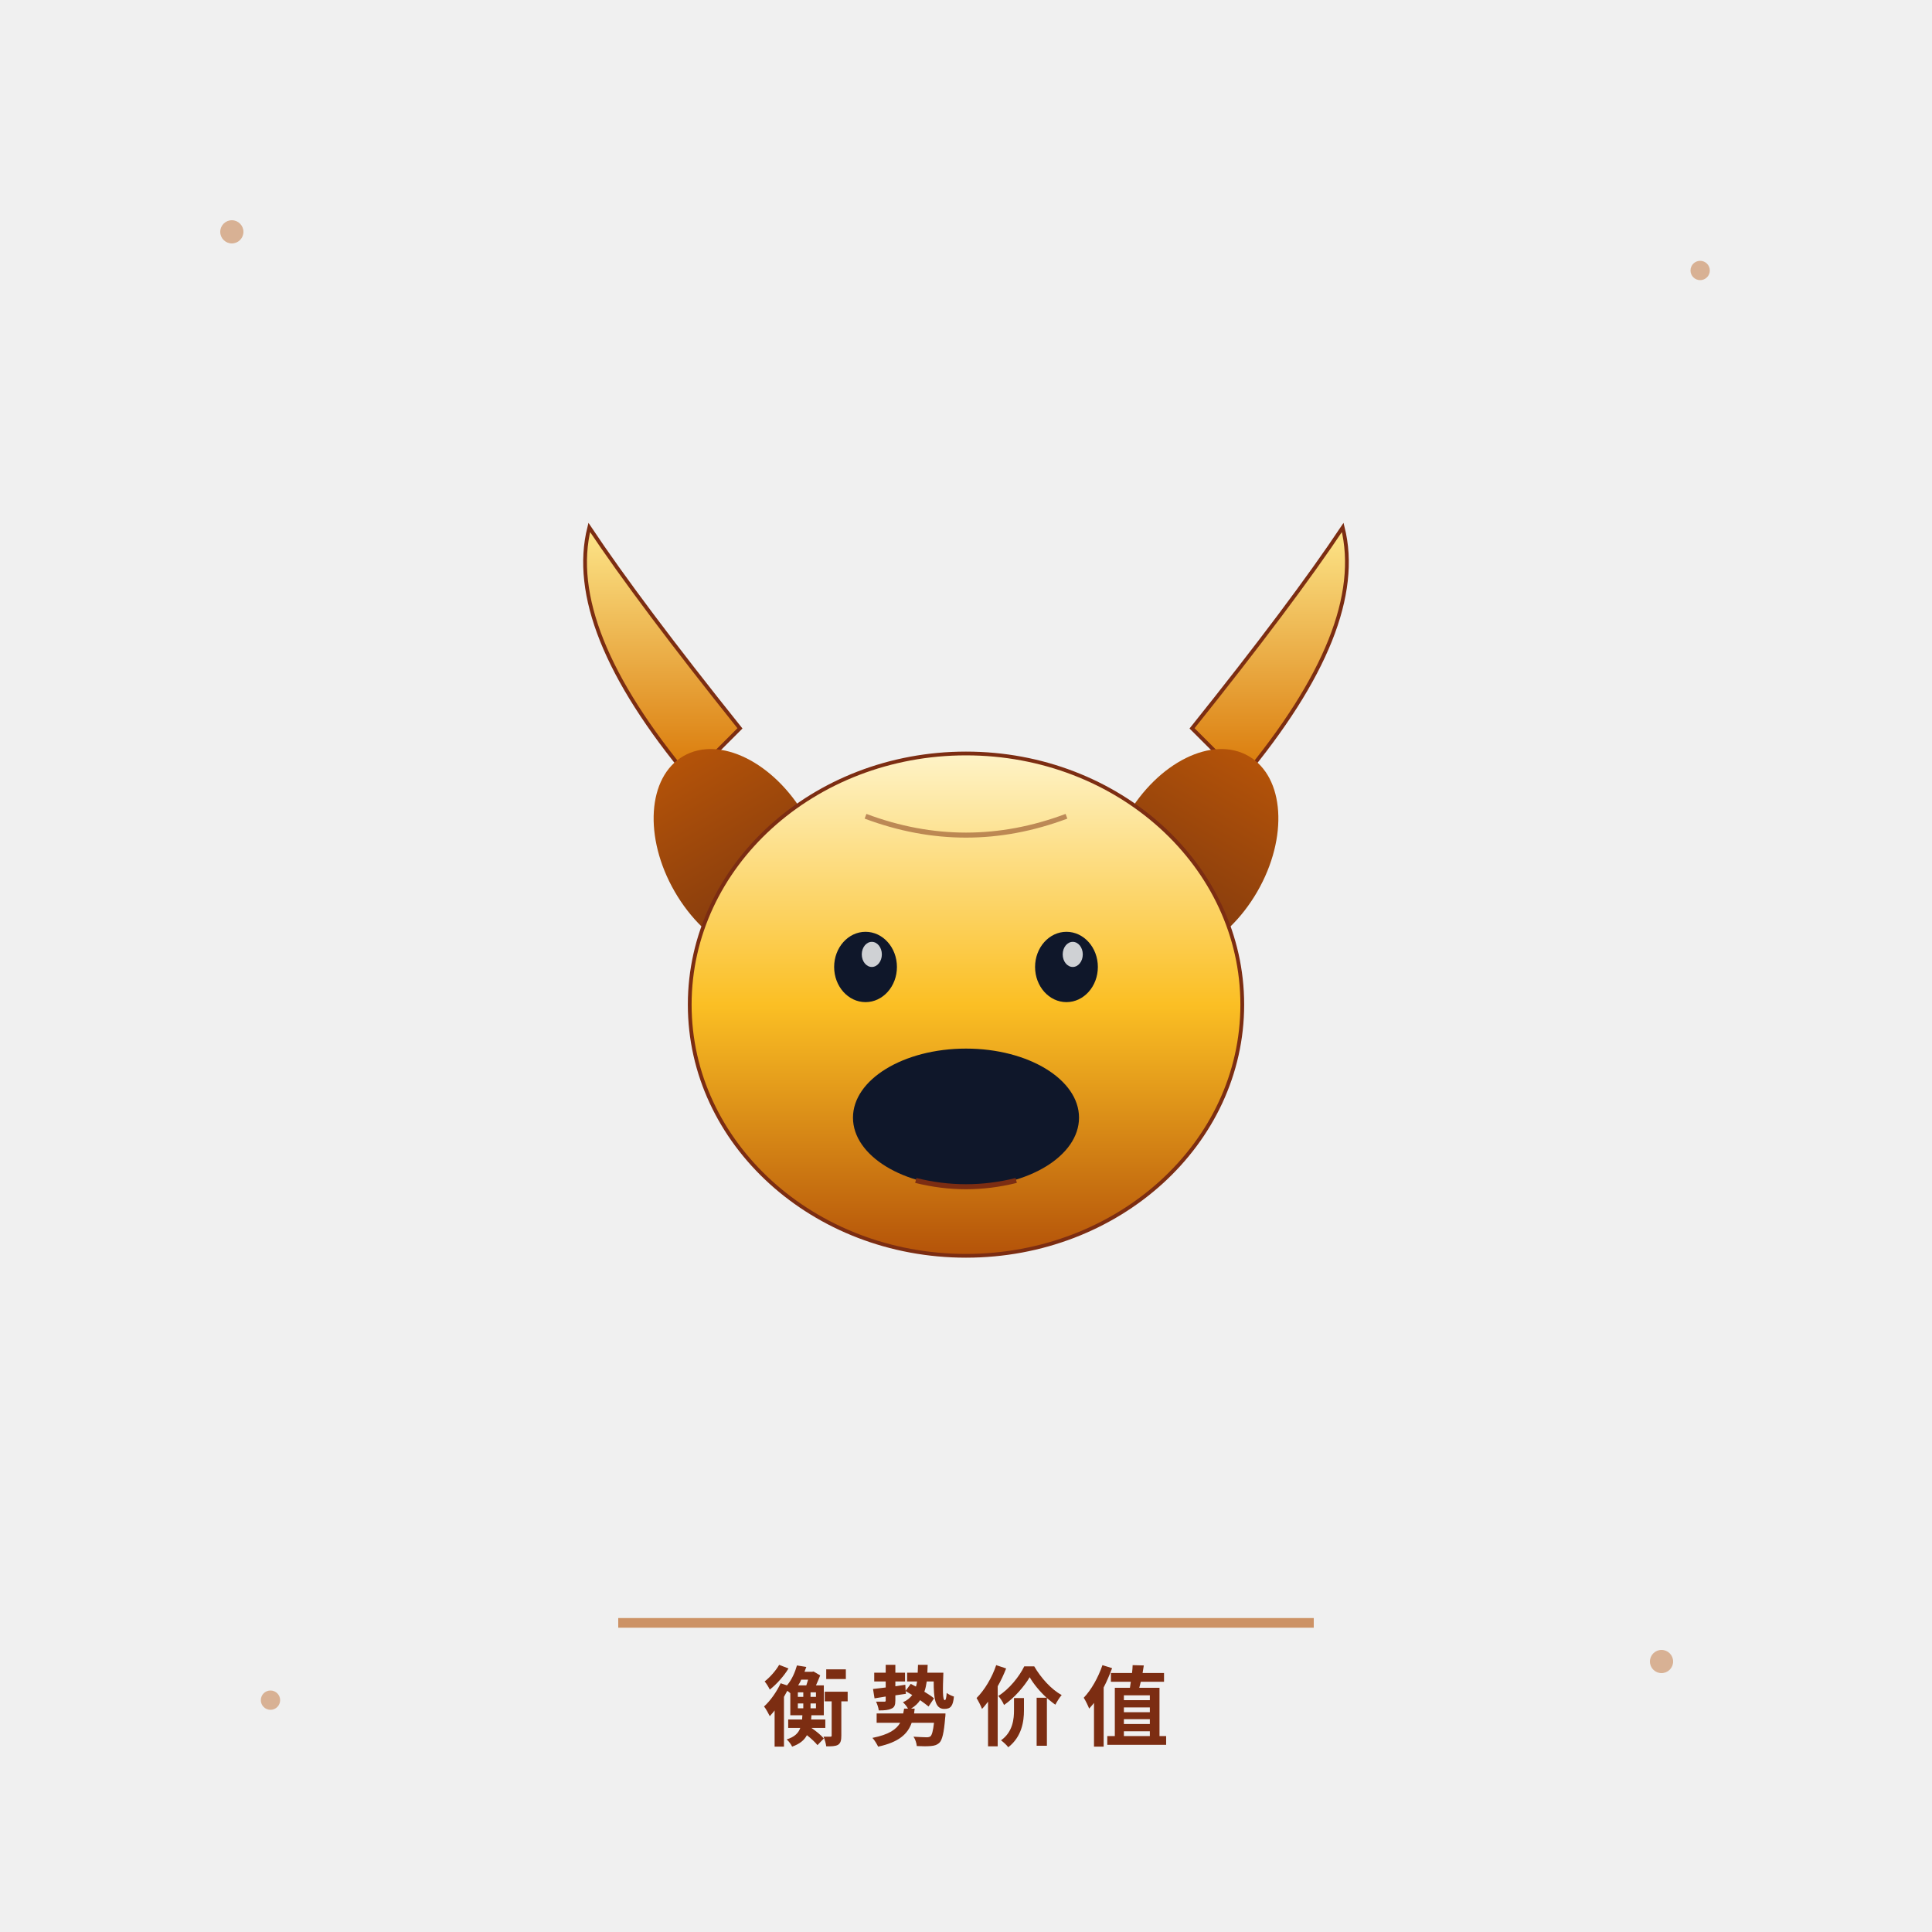
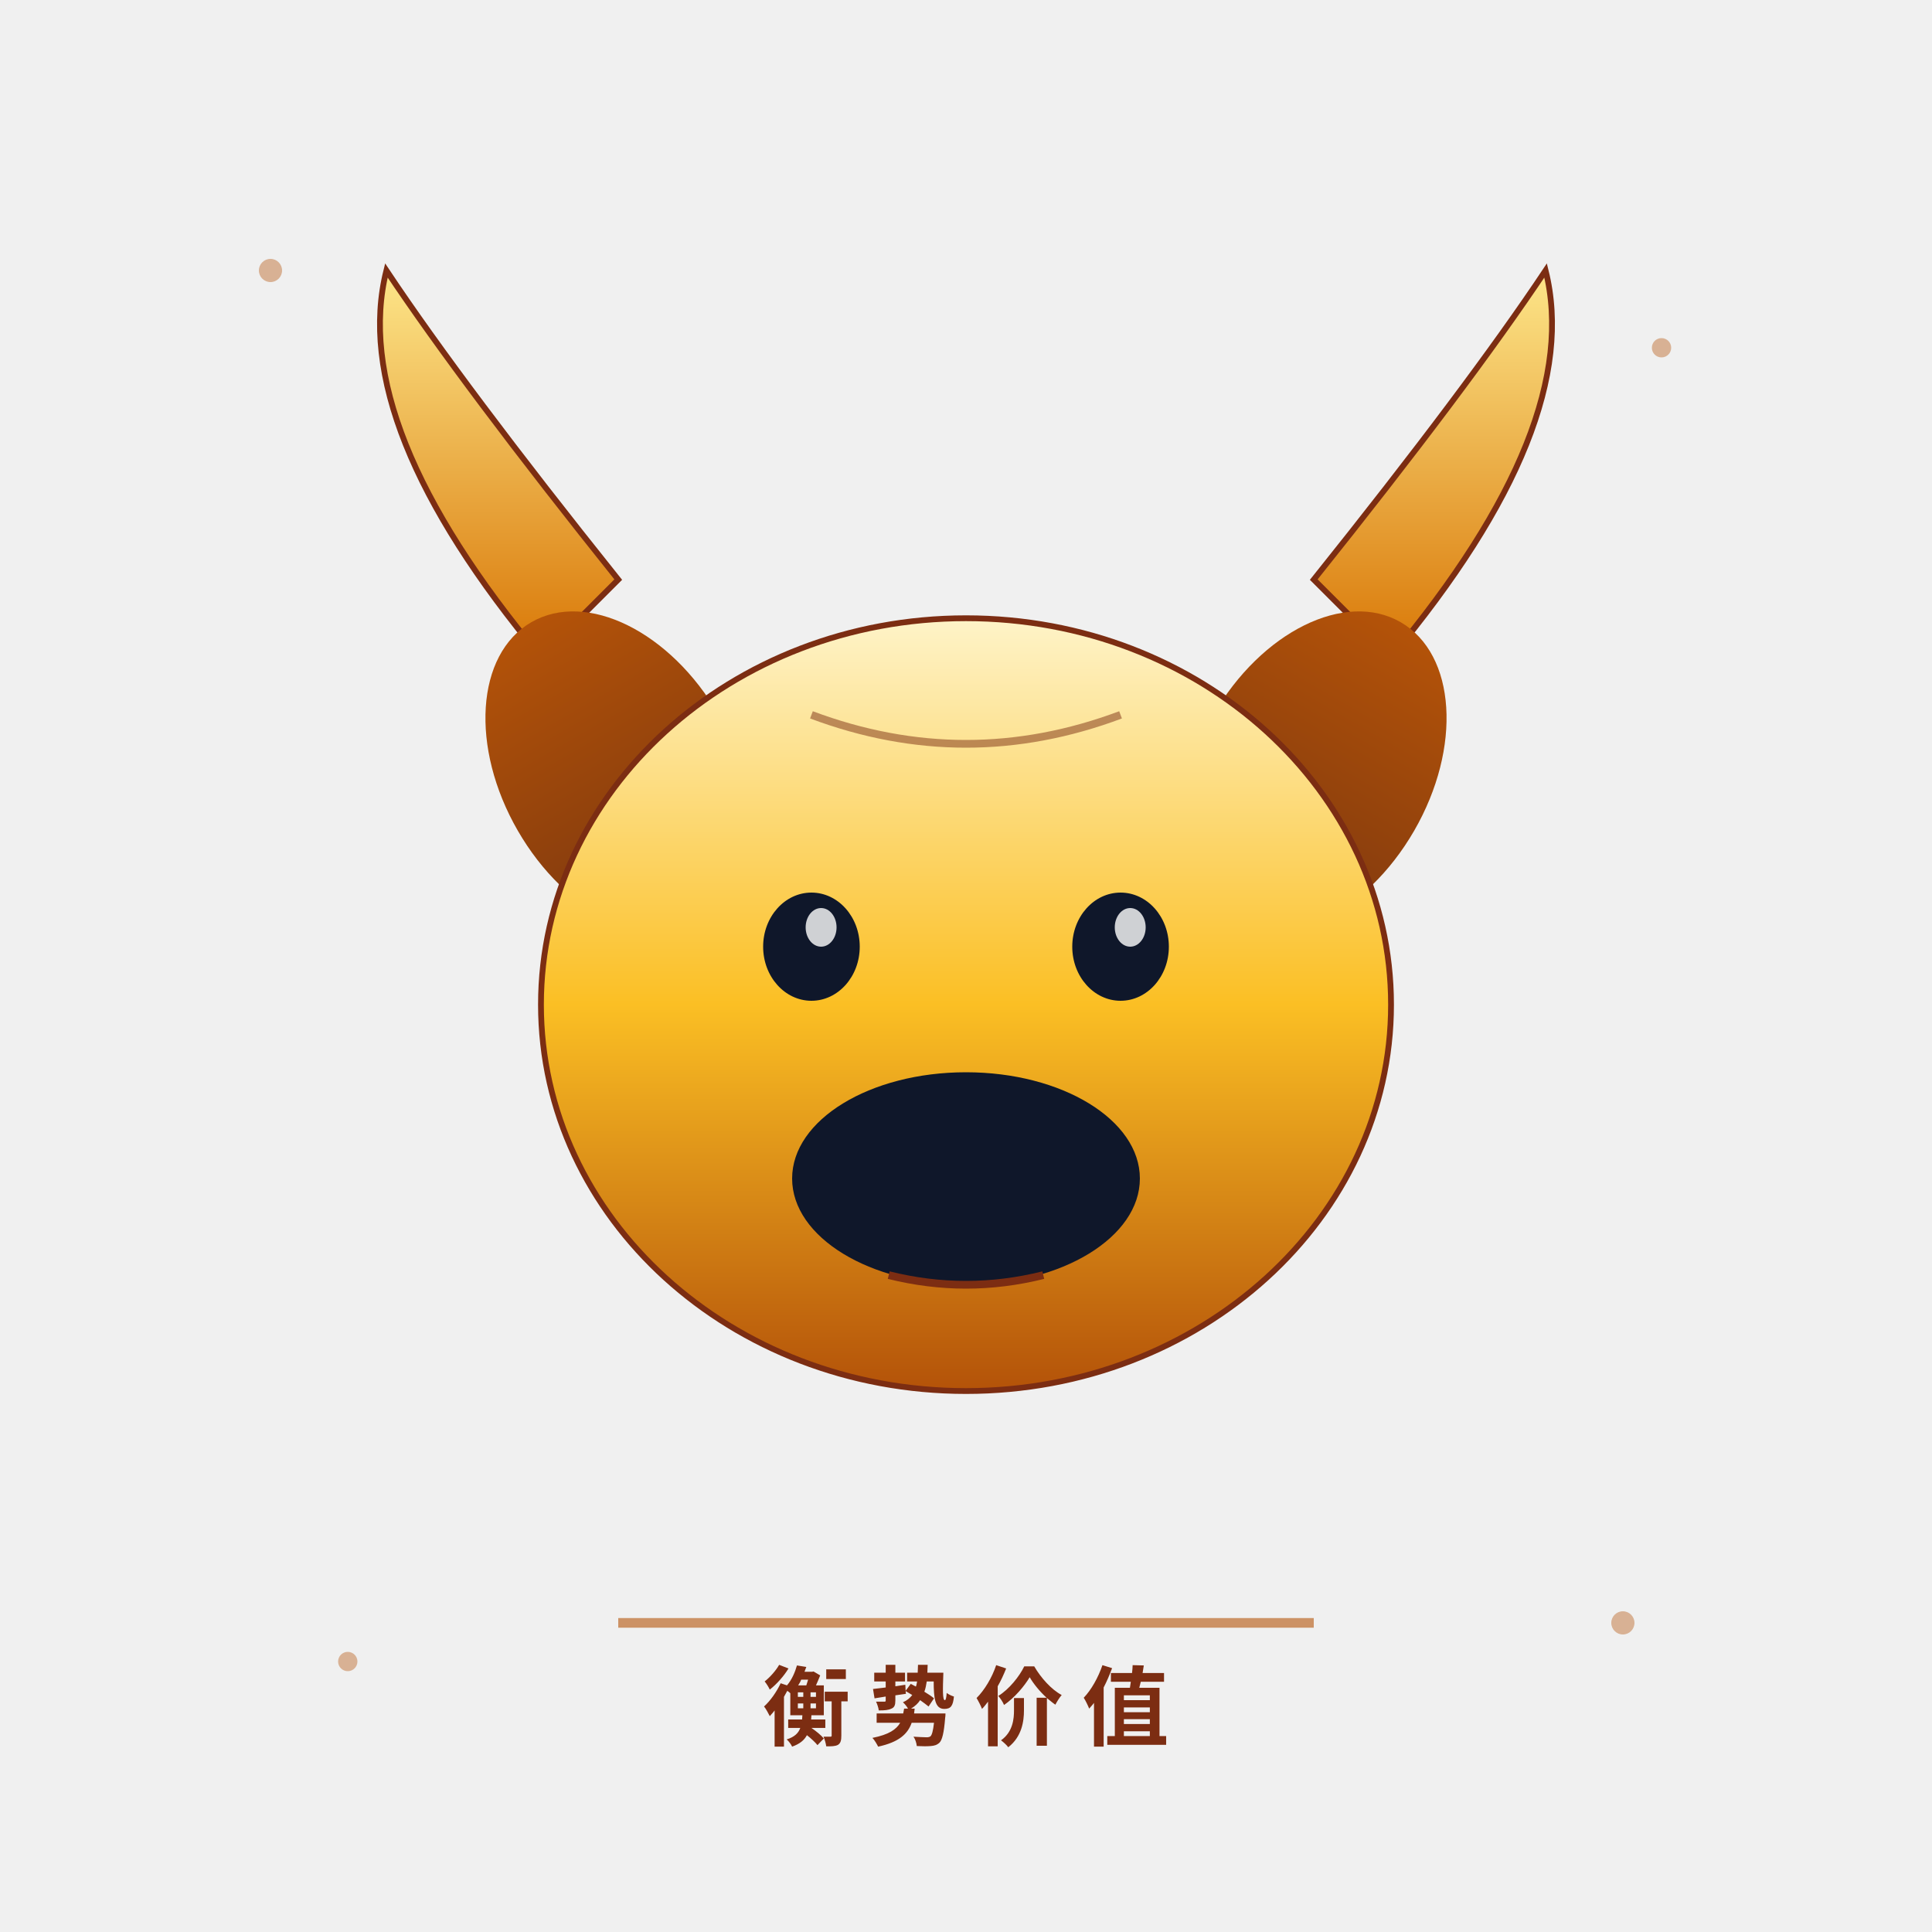
<svg xmlns="http://www.w3.org/2000/svg" viewBox="0 0 100 100" width="1024" height="1024">
  <defs>
    <linearGradient id="bull-body-l" x1="0%" y1="0%" x2="0%" y2="100%">
      <stop offset="0%" stop-color="#fef3c7" />
      <stop offset="50%" stop-color="#fbbf24" />
      <stop offset="100%" stop-color="#b45309" />
    </linearGradient>
    <linearGradient id="horn-l" x1="0%" y1="0%" x2="0%" y2="100%">
      <stop offset="0%" stop-color="#fde68a" />
      <stop offset="100%" stop-color="#d97706" />
    </linearGradient>
    <linearGradient id="ear-l" x1="0%" y1="0%" x2="0%" y2="100%">
      <stop offset="0%" stop-color="#b45309" />
      <stop offset="100%" stop-color="#78350f" />
    </linearGradient>
  </defs>
  <g fill="#b45309" opacity="0.4">
-     <circle cx="12" cy="12" r="0.6" />
-     <circle cx="88" cy="14" r="0.5" />
-     <circle cx="14" cy="88" r="0.5" />
-     <circle cx="86" cy="86" r="0.6" />
+     <circle cx="14" cy="14" r="0.6" />
+     <circle cx="86" cy="18" r="0.5" />
+     <circle cx="18" cy="86" r="0.5" />
+     <circle cx="84" cy="84" r="0.6" />
  </g>
-   <g transform="translate(50,52) scale(0.65)">
+   <g transform="translate(50,52)">
    <path d="M-22,-18 Q-32,-30 -30,-38 Q-26,-32 -18,-22 Z" fill="url(#horn-l)" stroke="#7c2d12" stroke-width="0.3" />
    <path d="M22,-18 Q32,-30 30,-38 Q26,-32 18,-22 Z" fill="url(#horn-l)" stroke="#7c2d12" stroke-width="0.3" />
    <ellipse cx="-18" cy="-12" rx="6" ry="9" fill="url(#ear-l)" transform="rotate(-30 -18 -12)" />
    <ellipse cx="18" cy="-12" rx="6" ry="9" fill="url(#ear-l)" transform="rotate(30 18 -12)" />
    <ellipse cx="0" cy="0" rx="22" ry="20" fill="url(#bull-body-l)" stroke="#7c2d12" stroke-width="0.3" />
    <path d="M-8,-15 Q0,-12 8,-15" stroke="#7c2d12" stroke-width="0.4" fill="none" opacity="0.5" />
    <ellipse cx="-8" cy="-3" rx="2.5" ry="2.8" fill="#0f172a" />
    <ellipse cx="-7.5" cy="-4" rx="0.8" ry="1" fill="#fff" opacity="0.8" />
    <ellipse cx="8" cy="-3" rx="2.5" ry="2.8" fill="#0f172a" />
    <ellipse cx="8.5" cy="-4" rx="0.8" ry="1" fill="#fff" opacity="0.8" />
    <ellipse cx="0" cy="9" rx="9" ry="5.5" fill="#0f172a" />
    <ellipse cx="-3.5" cy="9" rx="1.2" ry="1.5" fill="#0f172a" />
    <ellipse cx="3.5" cy="9" rx="1.2" ry="1.5" fill="#0f172a" />
    <path d="M-4,14 Q0,15 4,14" stroke="#7c2d12" stroke-width="0.4" fill="none" />
  </g>
  <g transform="translate(50,84)">
    <line x1="-18" y1="0" x2="18" y2="0" stroke="#b45309" stroke-width="0.5" opacity="0.6" />
    <text x="0" y="6" text-anchor="middle" font-family="'KaiTi', 'STKaiti', '楷体', serif" font-size="4.5" font-weight="700" fill="#7c2d12" letter-spacing="1">衡势价值</text>
  </g>
</svg>
